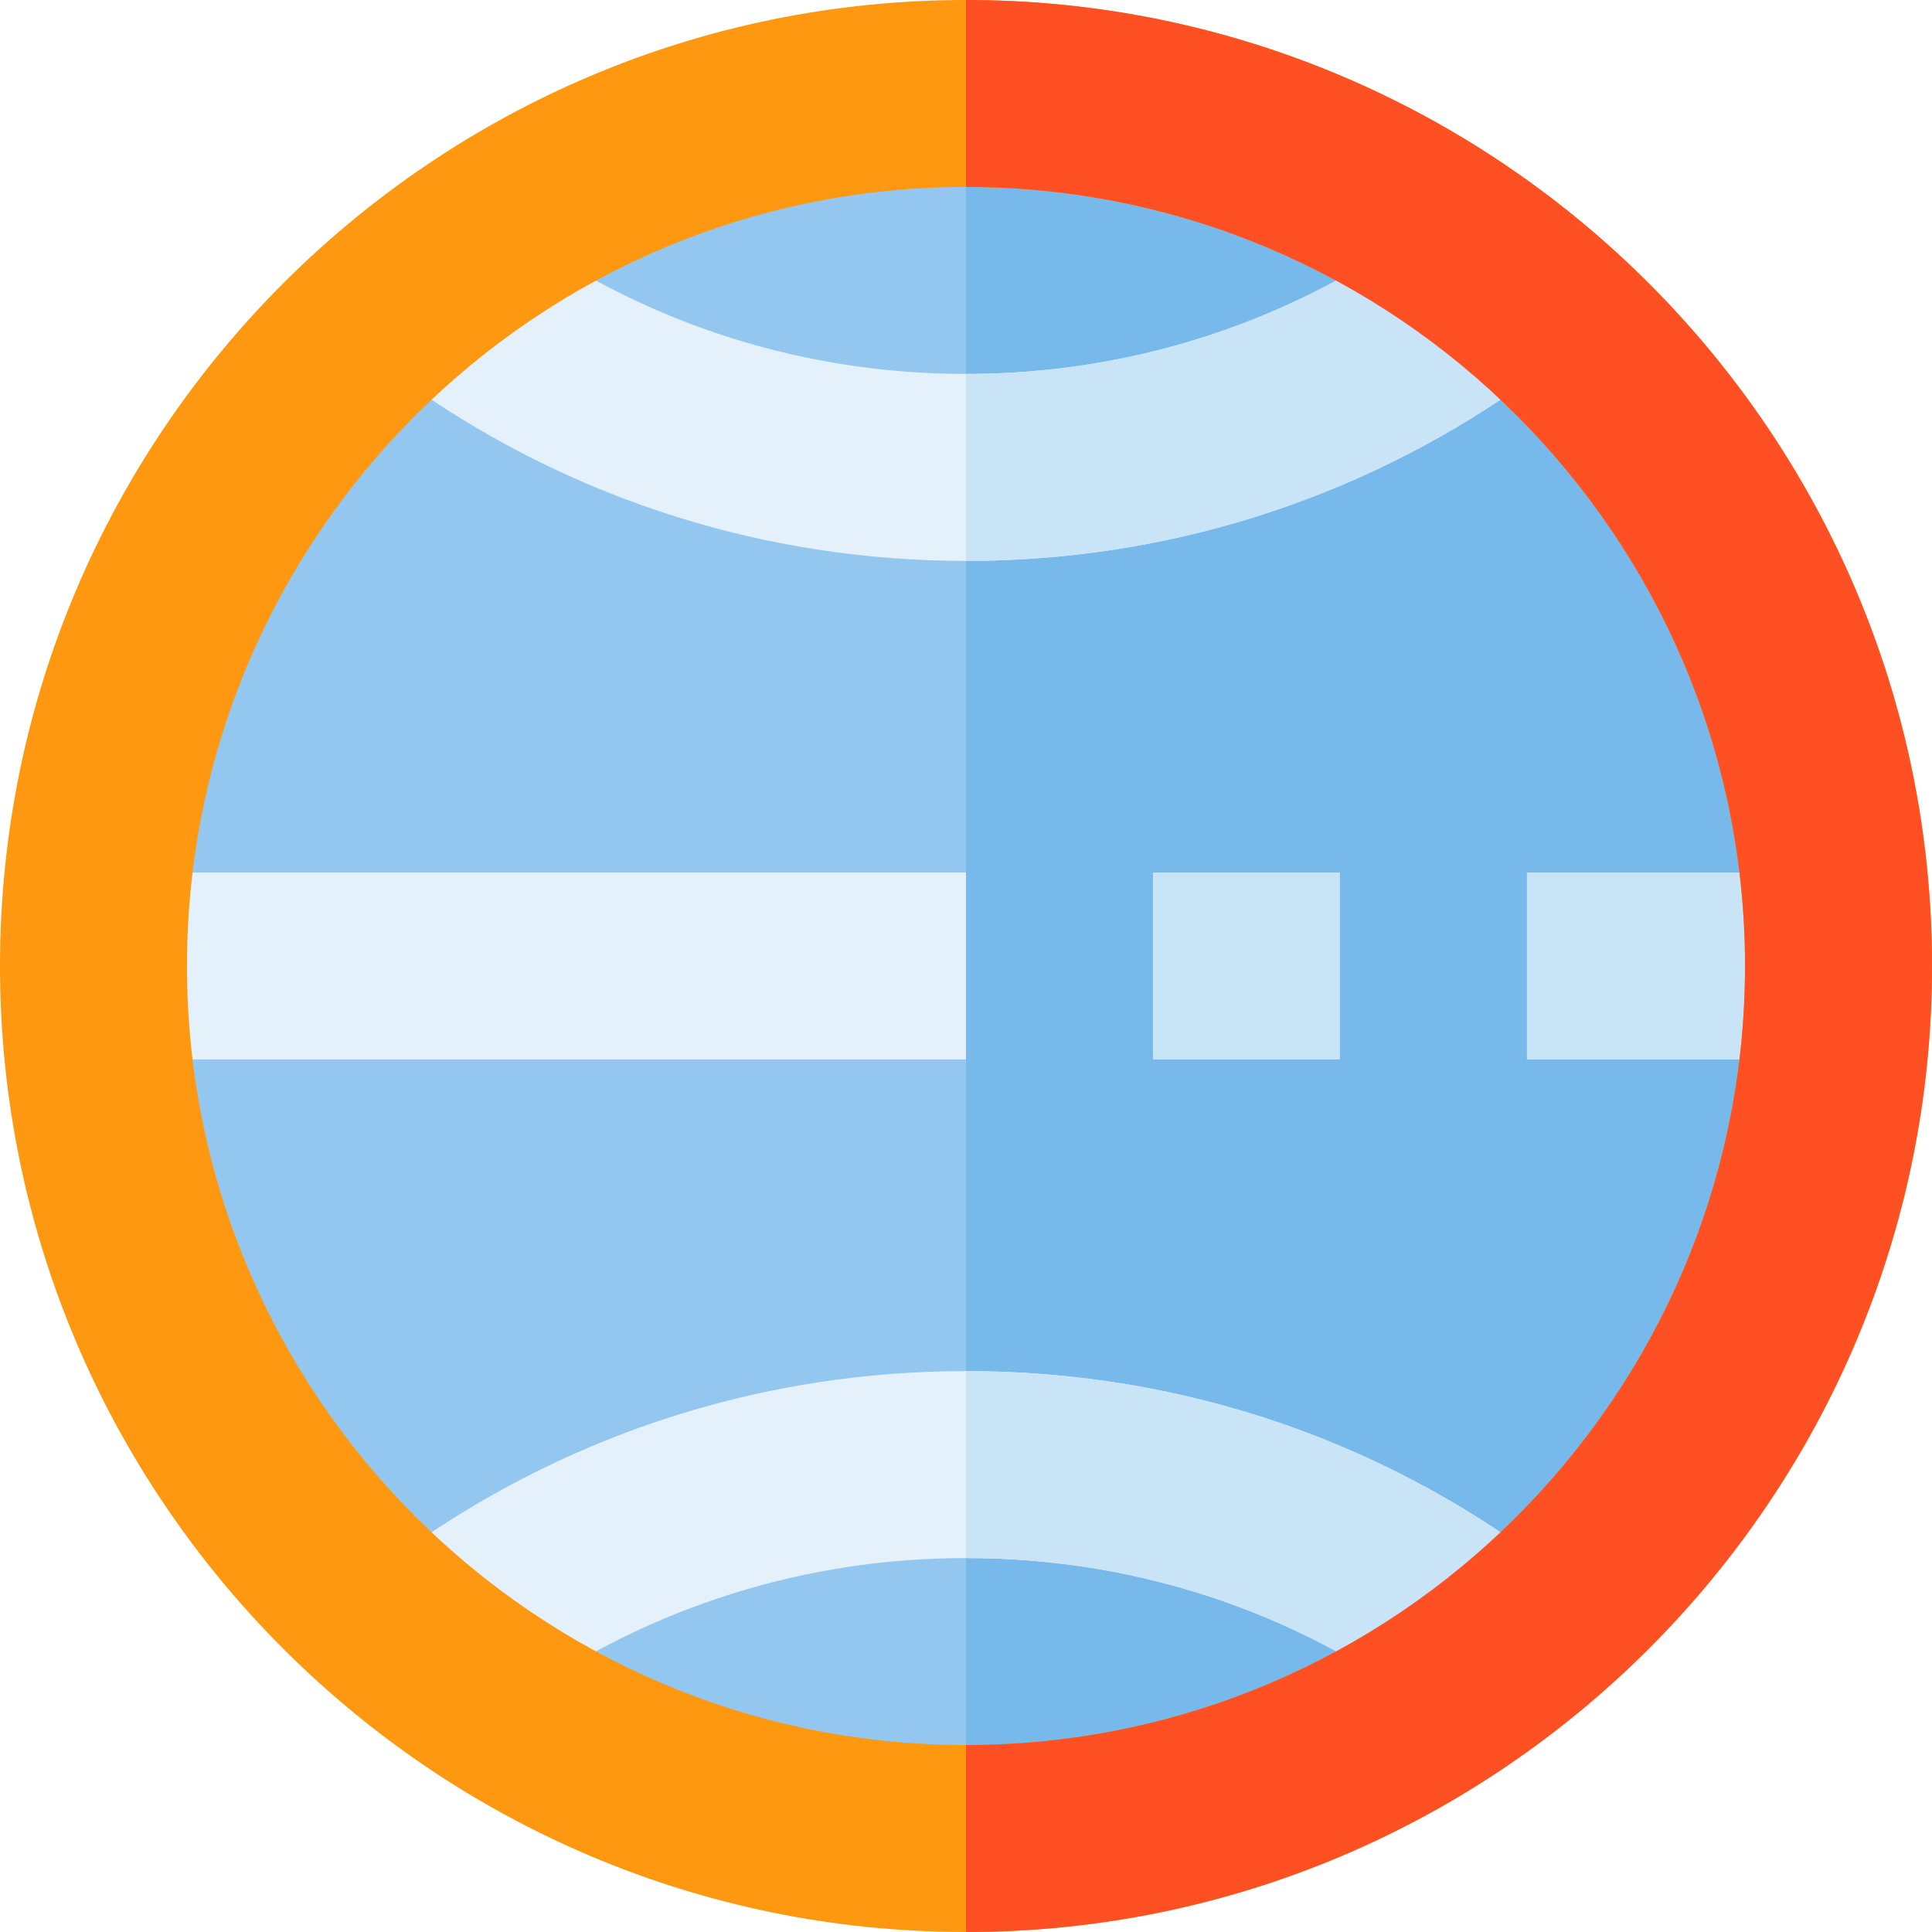
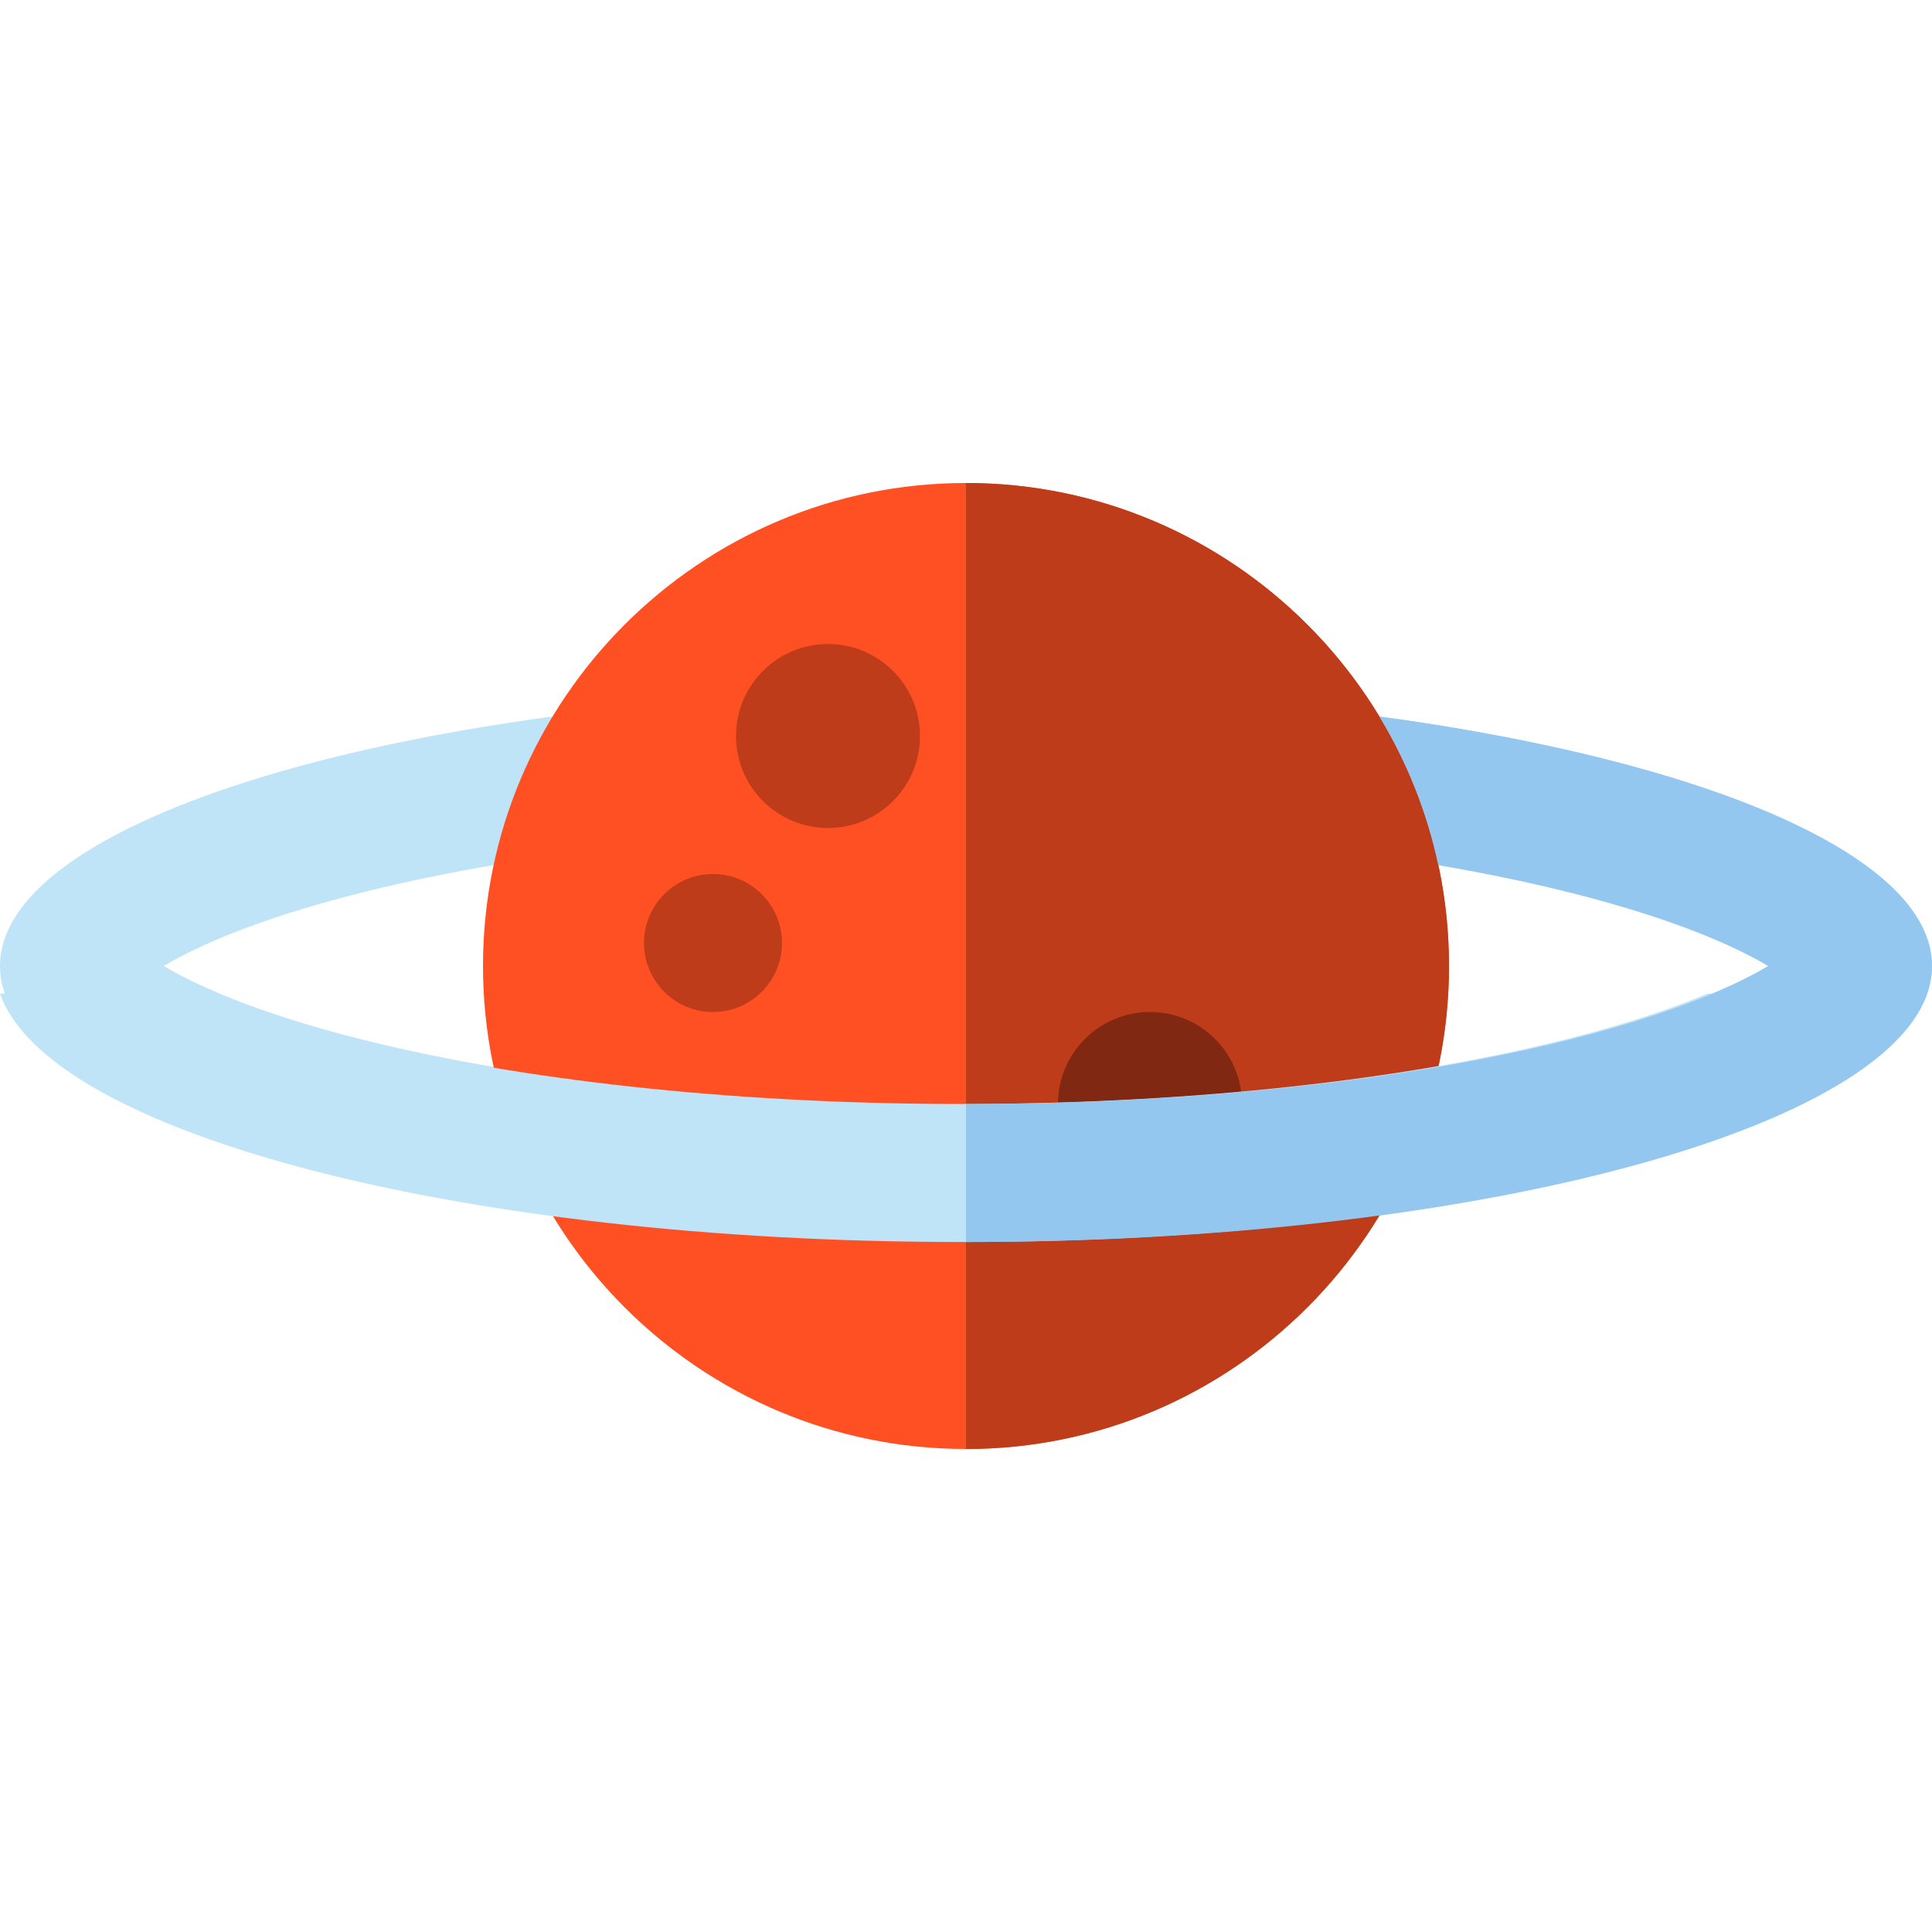
- <svg xmlns="http://www.w3.org/2000/svg" version="1.1" id="Layer_1" viewBox="0 0 512 512" xml:space="preserve">
-   <circle style="fill:#93C7EF;" cx="256" cy="256" r="214.71" />
-   <path style="fill:#78B9EB;" d="M256,41.29c118.581,0,214.71,96.129,214.71,214.71S374.581,470.71,256,470.71" />
-   <rect x="404.645" y="231.226" style="fill:#C9E3F7;" width="82.581" height="49.548" />
+ <svg xmlns="http://www.w3.org/2000/svg" height="800px" width="800px" version="1.1" id="Layer_1" viewBox="0 0 512 512" xml:space="preserve">
+   <path style="fill:#BFE4F8;" d="M256,219.429c56.537,0,111.35,5.576,154.341,15.701c30.703,7.231,48.75,15.182,58.267,20.87  c-9.517,5.689-27.564,13.64-58.267,20.87C367.35,286.996,312.538,292.571,256,292.571c-56.537,0-111.35-5.576-154.341-15.701  c-30.703-7.23-48.751-15.181-58.267-20.87c9.517-5.688,27.564-13.64,58.267-20.87C144.65,225.005,199.463,219.429,256,219.429   M256,182.857C114.616,182.857,0,215.603,0,256c0,40.398,114.616,73.143,256,73.143c141.385,0,256-32.745,256-73.143  C512,215.603,397.385,182.857,256,182.857L256,182.857z" />
+   <path style="fill:#FF5023;" d="M256,128c-70.58,0-128.001,57.42-128.001,128S185.42,384,256,384c70.579,0,128-57.421,128-128  S326.579,128,256,128z" />
  <g>
-     <rect x="41.29" y="231.226" style="fill:#E4F1FB;" width="214.71" height="49.548" />
-     <path style="fill:#E4F1FB;" d="M256,148.645c-52.663,0-103.256-15.872-146.305-45.902l28.348-40.638   C172.736,86.305,213.524,99.097,256,99.097s83.264-12.792,117.957-36.991l28.348,40.638   C359.256,132.773,308.663,148.645,256,148.645z" />
-     <path style="fill:#E4F1FB;" d="M383.714,457.135c-36.699-28.936-80.861-44.232-127.714-44.232   c-42.475,0-83.263,12.792-117.957,36.991l-28.345-40.64c43.049-30.028,93.64-45.9,146.302-45.9   c58.095,0,112.868,18.975,158.395,54.873L383.714,457.135z" />
+     <path style="fill:#BF3C1A;" d="M256,384c70.579,0,128-57.421,128-128s-57.421-128-128-128" />
+     <circle style="fill:#BF3C1A;" cx="188.952" cy="249.905" r="18.286" />
+     <circle style="fill:#BF3C1A;" cx="219.429" cy="195.048" r="24.381" />
  </g>
-   <rect x="305.548" y="231.226" style="fill:#C9E3F7;" width="49.548" height="49.548" />
-   <path style="fill:#FF9811;" d="M256,512C114.84,512,0,397.158,0,256S114.84,0,256,0s256,114.842,256,256S397.16,512,256,512z   M256,49.548C142.163,49.548,49.548,142.163,49.548,256S142.163,462.452,256,462.452S462.452,369.837,462.452,256  S369.837,49.548,256,49.548z" />
-   <g>
-     <path style="fill:#C9E3F7;" d="M256,148.645c52.663,0,103.256-15.872,146.305-45.902l-28.348-40.638   C339.264,86.305,298.476,99.097,256,99.097V148.645z" />
-     <path style="fill:#C9E3F7;" d="M256,363.355v49.548c46.853,0,91.015,15.296,127.714,44.232l30.68-38.909   C368.868,382.33,314.095,363.355,256,363.355z" />
-   </g>
-   <path style="fill:#FF5023;" d="M256,512v-49.548c113.837,0,206.452-92.614,206.452-206.452S369.837,49.548,256,49.548V0  c141.16,0,256,114.842,256,256S397.16,512,256,512z" />
+   <circle style="fill:#802812;" cx="304.762" cy="292.571" r="24.381" />
+   <path style="fill:#BFE4F8;" d="M452.534,263.314c-10.288,4.323-24.446,9.077-43.464,13.556  c-42.991,10.125-97.803,15.701-154.341,15.701s-111.35-5.576-154.34-15.701c-19.018-4.479-33.176-9.233-43.464-13.556H0  c12.845,36.963,121.984,65.829,254.729,65.829s241.885-28.866,254.73-65.829H452.534z" />
+   <path style="fill:#93C7EF;" d="M365.547,189.878c7.263,11.989,12.612,25.257,15.627,39.383c10.199,1.742,19.956,3.701,29.168,5.87  c30.703,7.231,48.75,15.182,58.267,20.87c-9.517,5.689-27.564,13.64-58.267,20.87C367.35,286.996,312.538,292.571,256,292.571  v36.571c141.385,0,256-32.745,256-73.143C512,226.804,452.123,201.607,365.547,189.878z" />
</svg>
